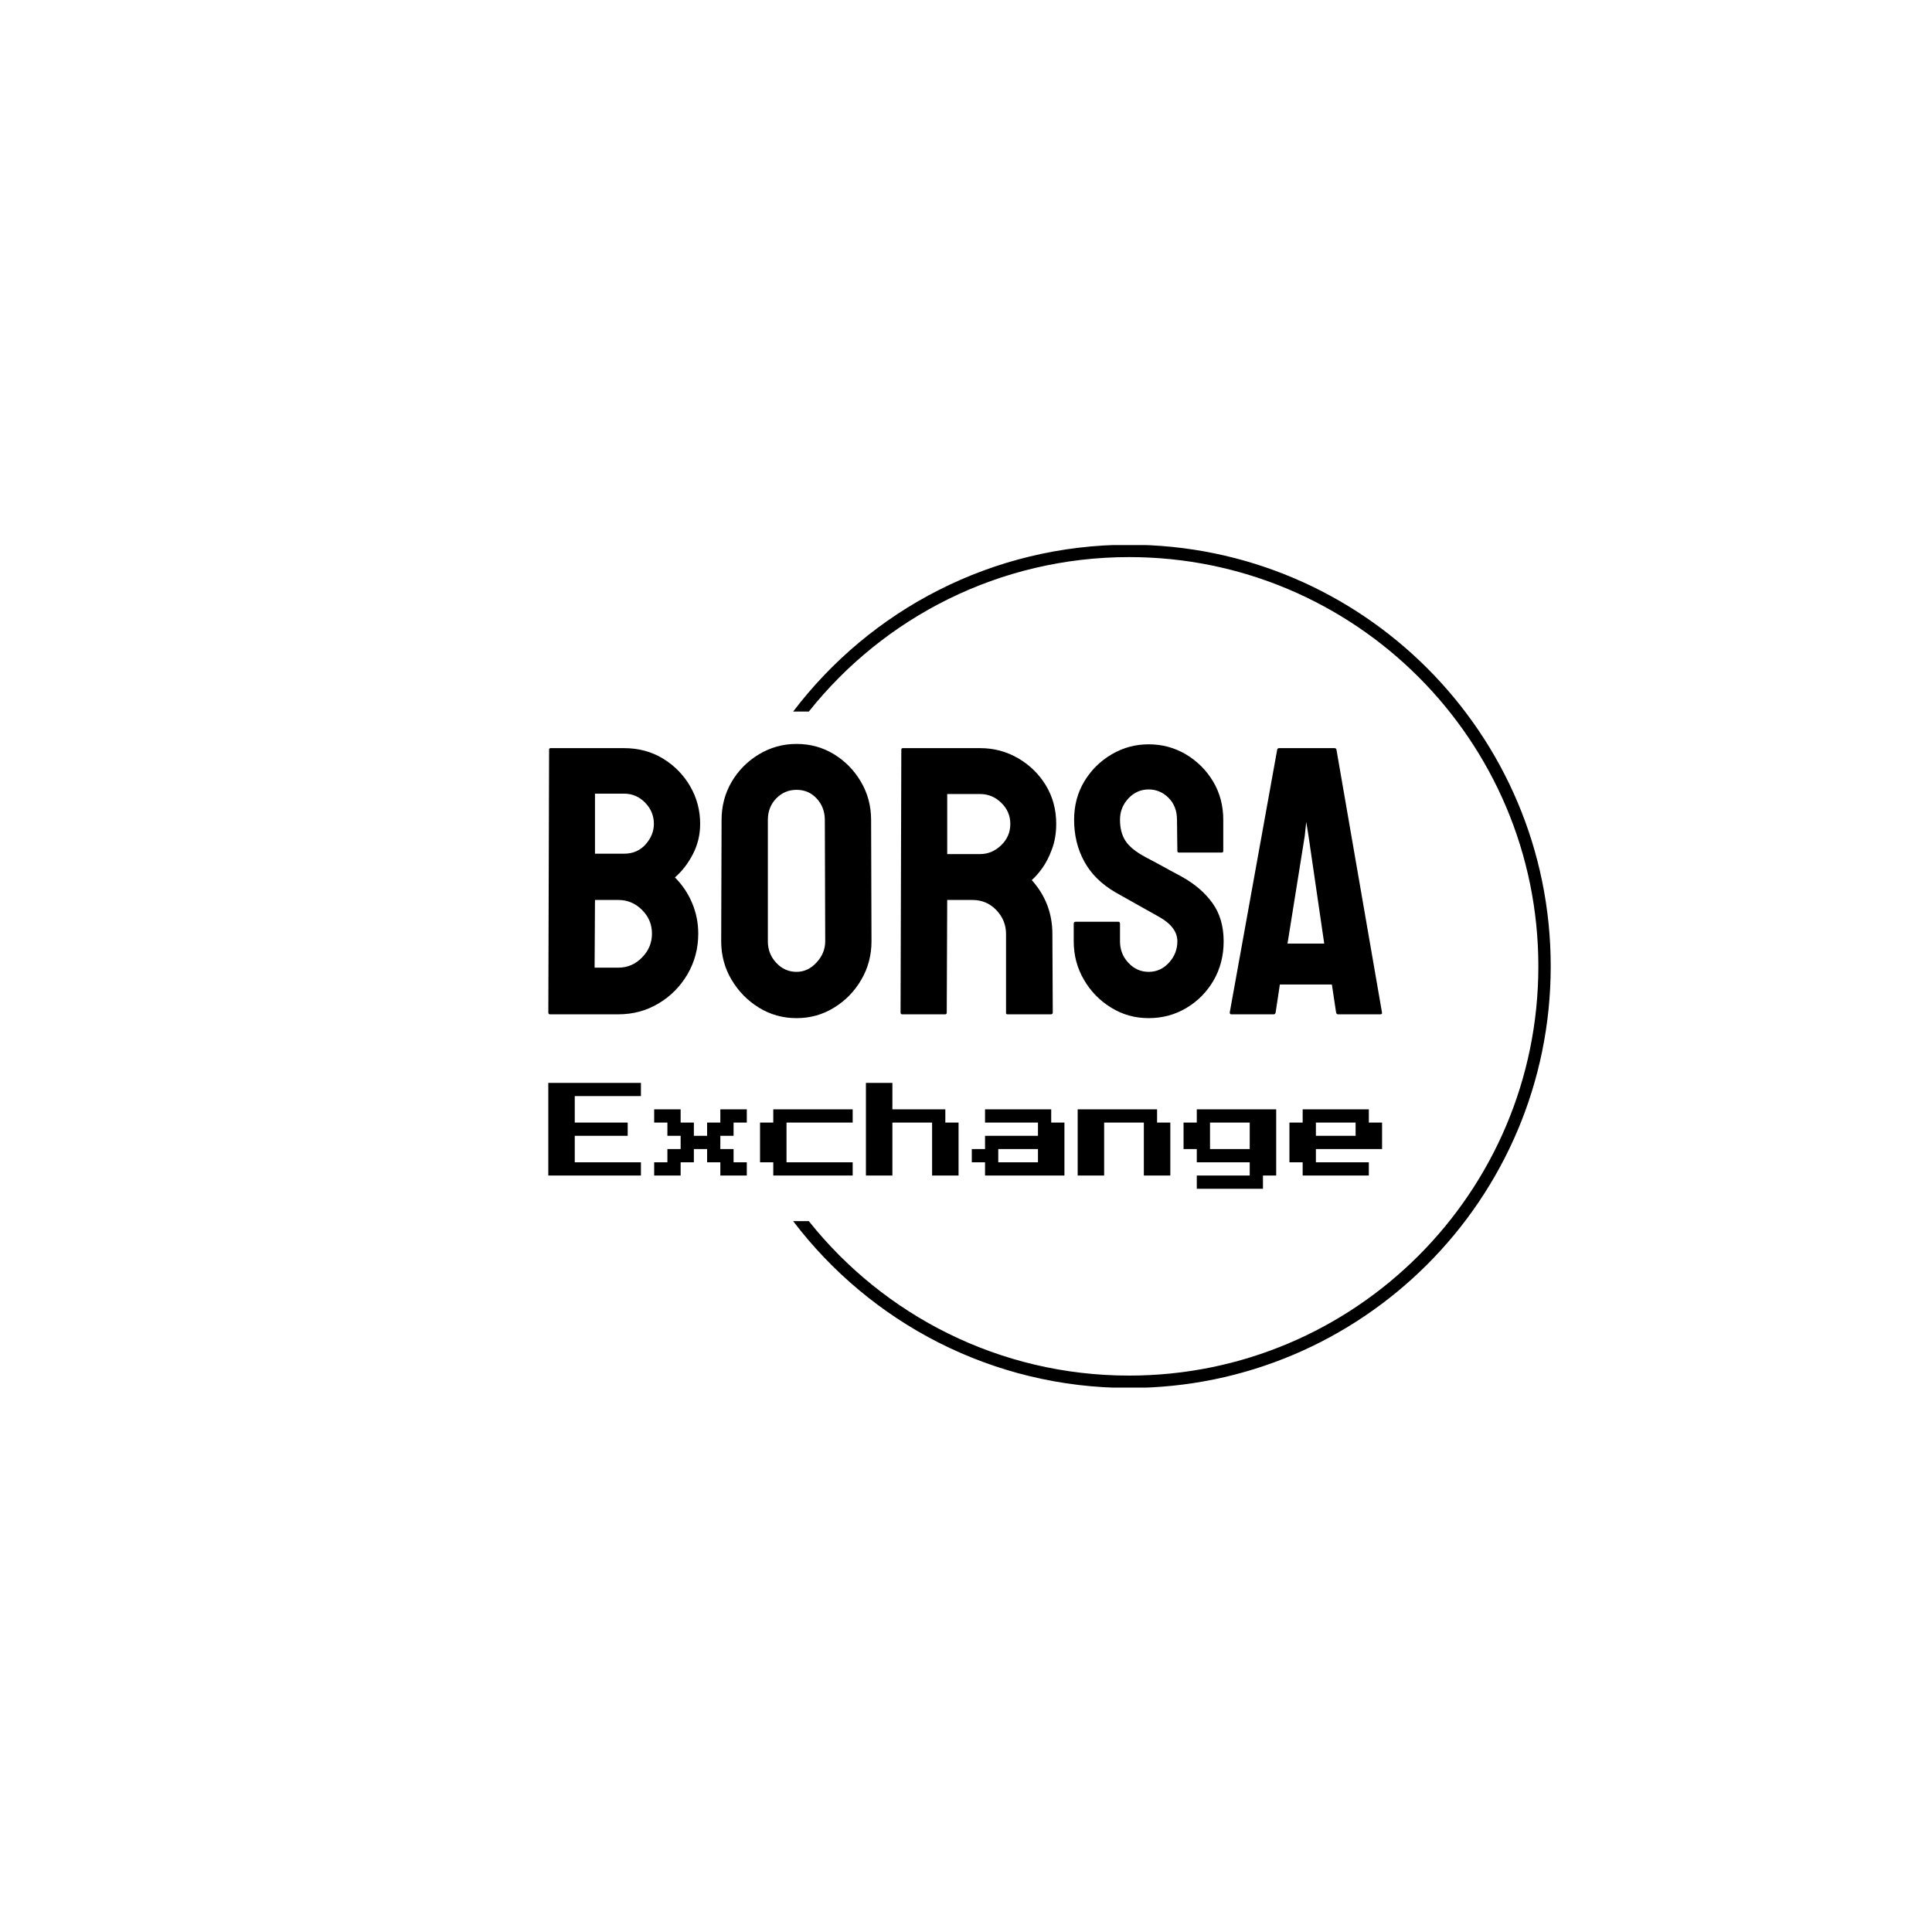
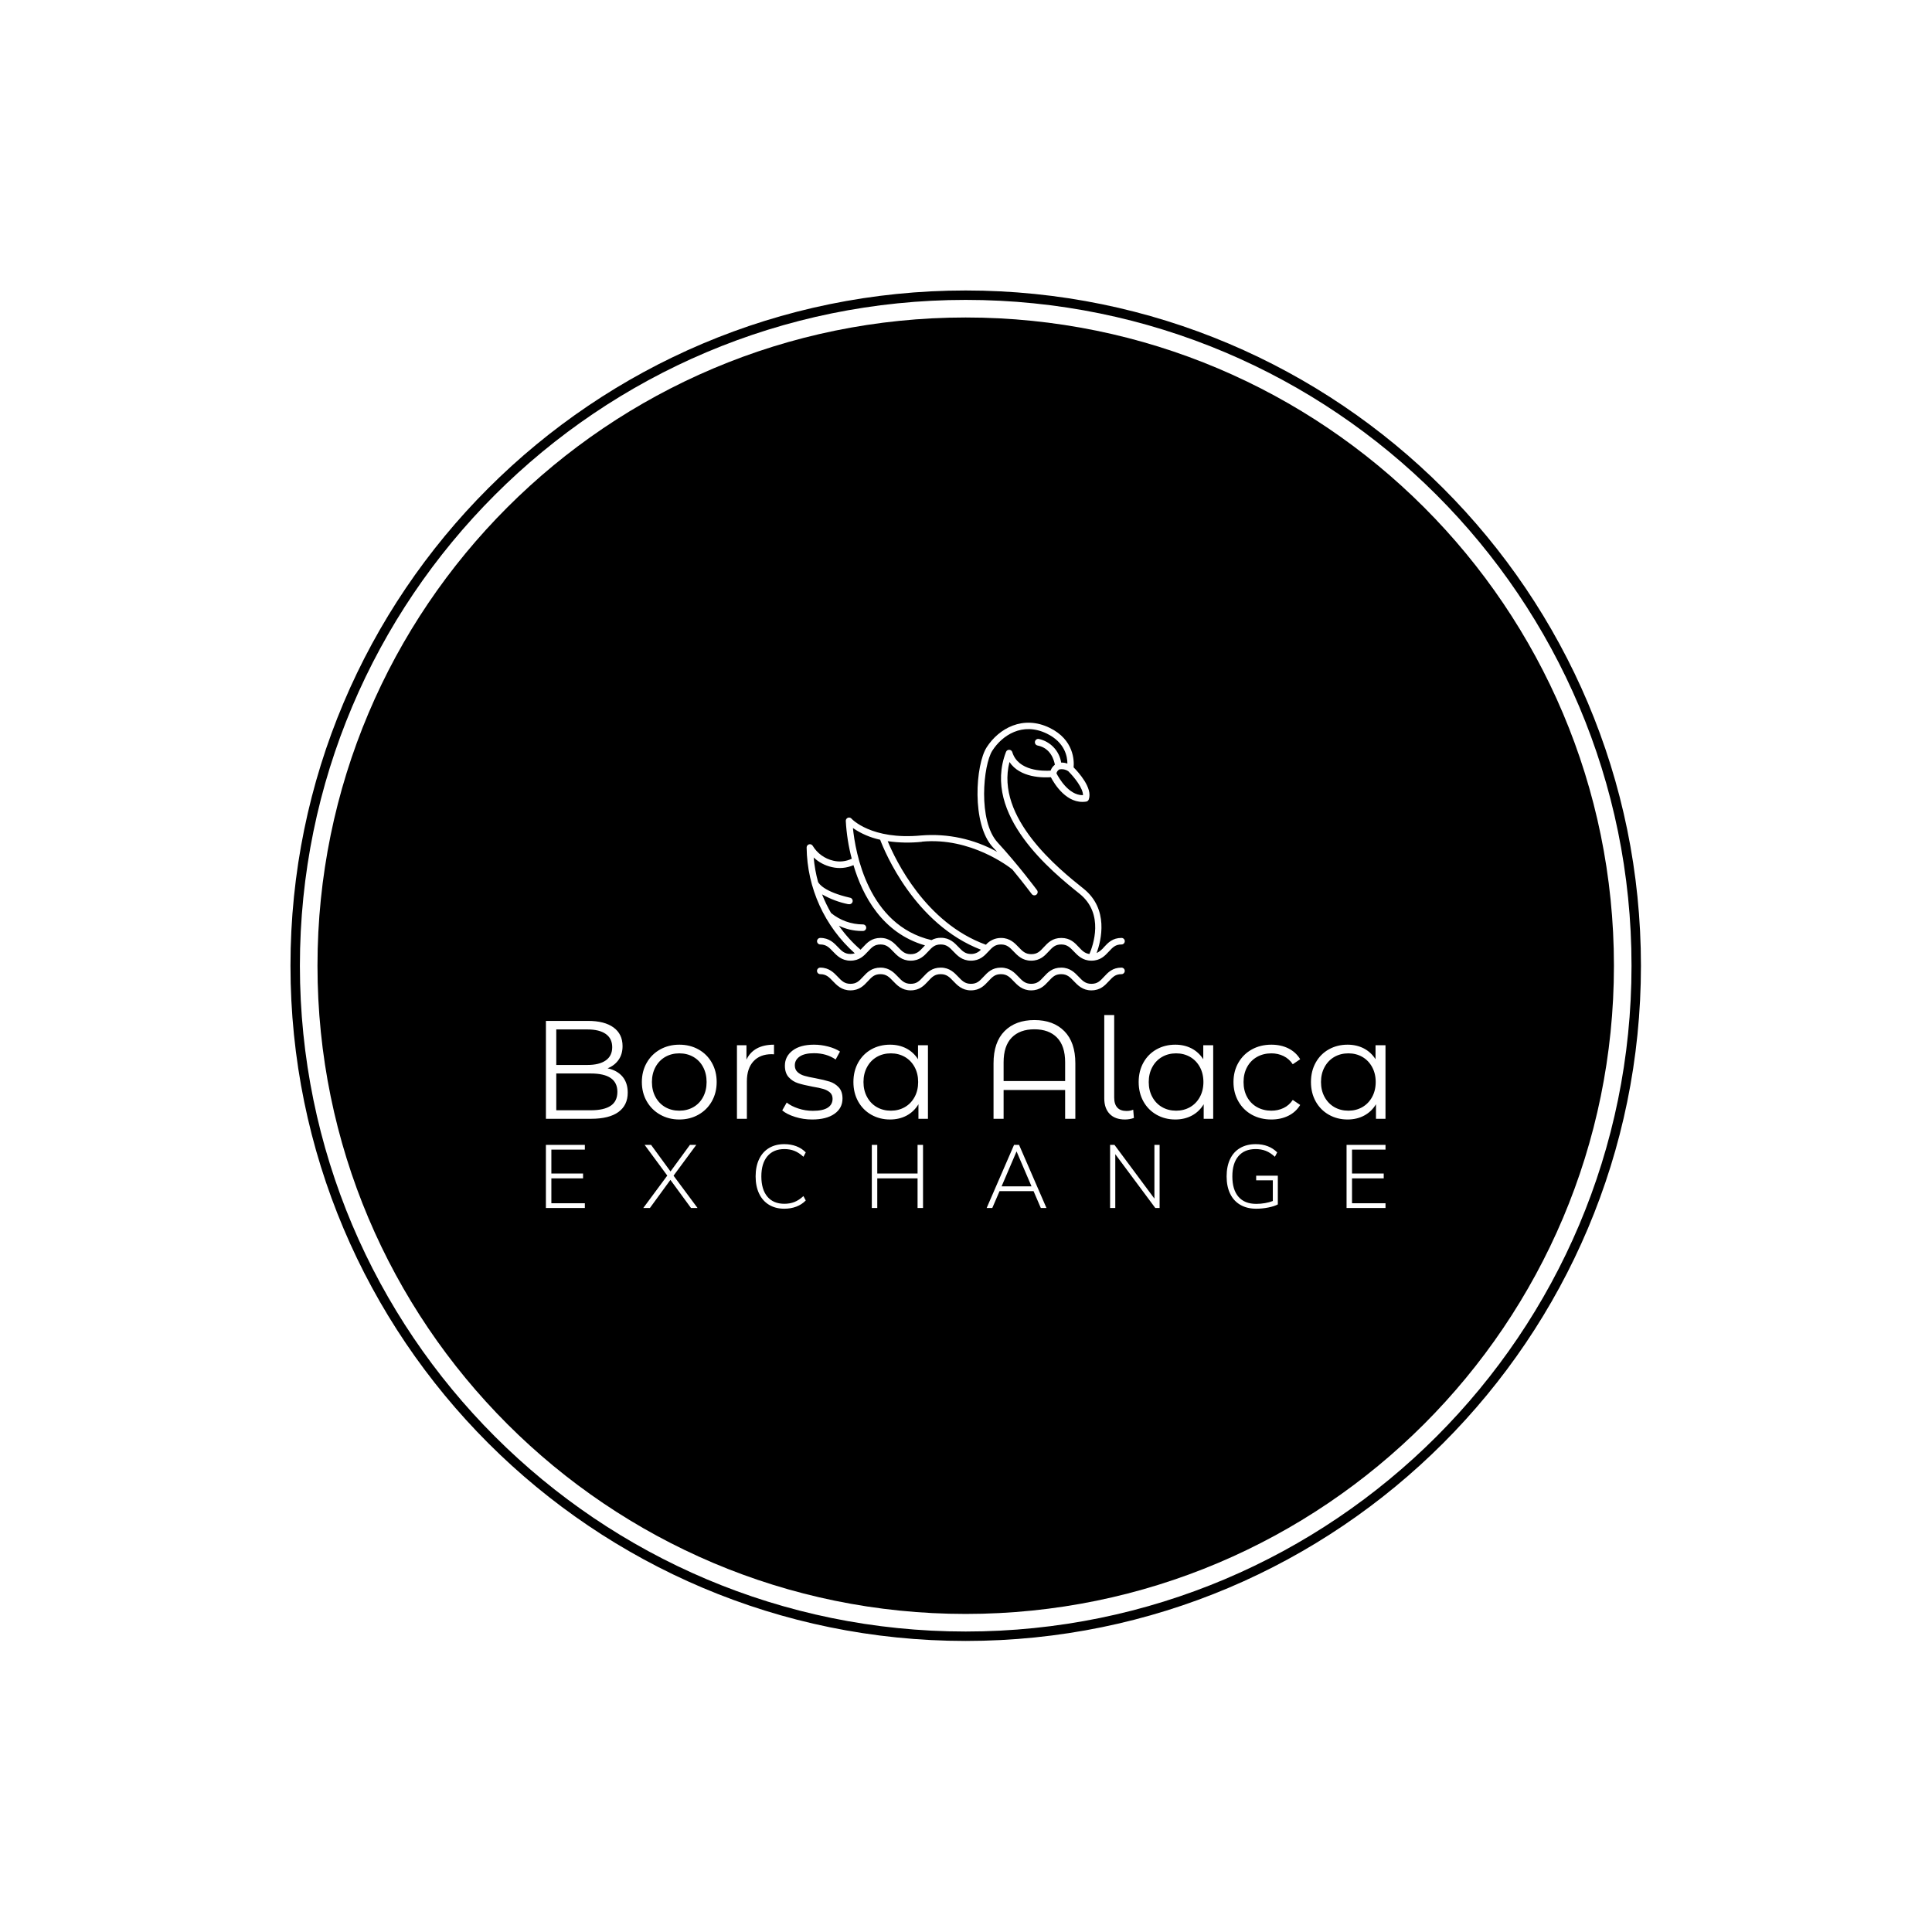
<svg xmlns="http://www.w3.org/2000/svg" version="1.1" width="1000" height="1000" viewBox="0 0 1000 1000">
  <rect width="1000" height="1000" fill="#ffffff" />
-   <g transform="matrix(0.7,0,0,0.7,149.5758,282.1266)">
-     <svg viewBox="0 0 396 247" data-background-color="#ffffff" preserveAspectRatio="xMidYMid meet" height="623" width="1000">
-       <g id="tight-bounds" transform="matrix(1,0,0,1,0.24,-0.1)">
-         <svg viewBox="0 0 395.52 247.2" height="247.2" width="395.52">
+   <g transform="matrix(0.7,0,0,0.7,149.849,150.1991)">
+     <svg viewBox="0 0 343 343" data-background-color="#ffbe79" preserveAspectRatio="xMidYMid meet" height="999" width="1000">
+       <g id="tight-bounds" transform="matrix(1,0,0,1,0.074,0.074)">
+         <svg viewBox="0 0 342.852 342.852" height="342.852" width="342.852">
          <g>
            <svg />
          </g>
          <g>
-             <svg viewBox="0 0 395.52 247.2" height="247.2" width="395.52">
-               <g transform="matrix(1,0,0,1,75.54432,58.39826)">
-                 <svg viewBox="0 0 244.431 130.403" height="130.403" width="244.431">
+             <svg viewBox="0 0 342.852 342.852" height="342.852" width="342.852">
+               <g>
+                 <path d="M0 171.426c0-94.676 76.75-171.426 171.426-171.426 94.676 0 171.426 76.75 171.426 171.426 0 94.676-76.75 171.426-171.426 171.426-94.676 0-171.426-76.75-171.426-171.426zM171.426 340.46c93.355 0 169.034-75.679 169.034-169.034 0-93.355-75.679-169.034-169.034-169.034-93.355 0-169.034 75.679-169.034 169.034 0 93.355 75.679 169.034 169.034 169.034z" data-fill-palette-color="tertiary" fill="#000000" stroke="transparent" />
+                 <ellipse rx="164.569" ry="164.569" cx="171.426" cy="171.426" fill="#000000" stroke="transparent" stroke-width="0" fill-opacity="1" data-fill-palette-color="tertiary" />
+               </g>
+               <g transform="matrix(1,0,0,1,64.84656,109.7326)">
+                 <svg viewBox="0 0 213.158 123.386" height="123.386" width="213.158">
                  <g>
-                     <svg viewBox="0 0 244.431 130.403" height="130.403" width="244.431">
+                     <svg viewBox="0 0 213.158 123.386" height="123.386" width="213.158">
                      <g>
-                         <svg viewBox="0 0 244.431 130.403" height="130.403" width="244.431">
-                           <g>
-                             <svg viewBox="0 0 244.431 130.403" height="130.403" width="244.431">
+                         <svg viewBox="0 0 213.158 123.386" height="123.386" width="213.158">
+                           <g transform="matrix(1,0,0,1,0,74.21533)">
+                             <svg viewBox="0 0 213.158 49.171" height="49.171" width="213.158">
                              <g id="textblocktransform">
-                                 <svg viewBox="0 0 244.431 130.403" height="130.403" width="244.431" id="textblock">
+                                 <svg viewBox="0 0 213.158 49.171" height="49.171" width="213.158" id="textblock">
                                  <g>
-                                     <svg viewBox="0 0 244.431 80.387" height="80.387" width="244.431">
+                                     <svg viewBox="0 0 213.158 26.521" height="26.521" width="213.158">
                                      <g transform="matrix(1,0,0,1,0,0)">
-                                         <svg width="244.431" viewBox="2 -35.35 108.998 35.85" height="80.387" data-palette-color="#124948">
-                                           <path d="M11.15 0L2.2 0Q2 0 2-0.25L2-0.25 2.1-34.6Q2.1-34.8 2.3-34.8L2.3-34.8 11.9-34.8Q14.75-34.8 17-33.43 19.25-32.05 20.55-29.8 21.85-27.55 21.85-24.9L21.85-24.9Q21.85-22.75 20.88-20.9 19.9-19.05 18.55-17.9L18.55-17.9Q20-16.45 20.8-14.55 21.6-12.65 21.6-10.55L21.6-10.55Q21.6-7.65 20.2-5.25 18.8-2.85 16.43-1.43 14.05 0 11.15 0L11.15 0ZM8.1-28.85L8.1-21 11.9-21Q13.65-21 14.73-22.23 15.8-23.45 15.8-24.9L15.8-24.9Q15.8-26.5 14.65-27.68 13.5-28.85 11.9-28.85L11.9-28.85 8.1-28.85ZM8.1-14.95L8.05-6.1 11.15-6.1Q12.95-6.1 14.25-7.43 15.55-8.75 15.55-10.55L15.55-10.55Q15.55-12.35 14.25-13.65 12.95-14.95 11.15-14.95L11.15-14.95 8.1-14.95ZM34.45 0.5L34.45 0.5Q31.75 0.5 29.52-0.88 27.3-2.25 25.95-4.53 24.6-6.8 24.6-9.55L24.6-9.55 24.65-25.4Q24.65-28.15 25.97-30.4 27.3-32.65 29.55-34 31.8-35.35 34.45-35.35L34.45-35.35Q37.15-35.35 39.35-34 41.55-32.65 42.87-30.4 44.2-28.15 44.2-25.4L44.2-25.4 44.25-9.55Q44.25-6.8 42.92-4.53 41.6-2.25 39.37-0.88 37.15 0.5 34.45 0.5ZM34.45-5.55L34.45-5.55Q35.95-5.55 37.07-6.78 38.2-8 38.2-9.55L38.2-9.55 38.15-25.4Q38.15-27.05 37.1-28.2 36.05-29.35 34.45-29.35L34.45-29.35Q32.9-29.35 31.8-28.23 30.7-27.1 30.7-25.4L30.7-25.4 30.7-9.55Q30.7-7.9 31.8-6.73 32.9-5.55 34.45-5.55ZM53.9 0L48.25 0Q48.05 0 48.05-0.25L48.05-0.25 48.15-34.6Q48.15-34.8 48.34-34.8L48.34-34.8 58.45-34.8Q61.15-34.8 63.42-33.48 65.7-32.15 67.05-29.93 68.4-27.7 68.4-24.9L68.4-24.9Q68.4-23.05 67.84-21.58 67.3-20.1 66.55-19.07 65.8-18.05 65.2-17.55L65.2-17.55Q67.9-14.55 67.9-10.5L67.9-10.5 67.95-0.25Q67.95 0 67.7 0L67.7 0 62.05 0Q61.84 0 61.84-0.15L61.84-0.15 61.84-10.5Q61.84-12.3 60.57-13.63 59.3-14.95 57.45-14.95L57.45-14.95 54.15-14.95 54.09-0.25Q54.09 0 53.9 0L53.9 0ZM54.15-28.8L54.15-20.95 58.45-20.95Q60-20.95 61.2-22.1 62.4-23.25 62.4-24.9L62.4-24.9Q62.4-26.5 61.22-27.65 60.05-28.8 58.45-28.8L58.45-28.8 54.15-28.8ZM80.49 0.5L80.49 0.5Q77.79 0.5 75.57-0.88 73.34-2.25 72.02-4.53 70.69-6.8 70.69-9.55L70.69-9.55 70.69-11.85Q70.69-12.1 70.94-12.1L70.94-12.1 76.54-12.1Q76.74-12.1 76.74-11.85L76.74-11.85 76.74-9.55Q76.74-7.9 77.84-6.73 78.94-5.55 80.49-5.55L80.49-5.55Q82.04-5.55 83.14-6.75 84.24-7.95 84.24-9.55L84.24-9.55Q84.24-11.4 81.84-12.75L81.84-12.75Q81.04-13.2 79.34-14.15 77.64-15.1 76.14-15.95L76.14-15.95Q73.39-17.55 72.07-19.98 70.74-22.4 70.74-25.45L70.74-25.45Q70.74-28.25 72.09-30.48 73.44-32.7 75.67-34 77.89-35.3 80.49-35.3L80.49-35.3Q83.14-35.3 85.37-33.98 87.59-32.65 88.92-30.43 90.24-28.2 90.24-25.45L90.24-25.45 90.24-21.35Q90.24-21.15 90.04-21.15L90.04-21.15 84.44-21.15Q84.24-21.15 84.24-21.35L84.24-21.35 84.19-25.45Q84.19-27.2 83.09-28.3 81.99-29.4 80.49-29.4L80.49-29.4Q78.94-29.4 77.84-28.23 76.74-27.05 76.74-25.45L76.74-25.45Q76.74-23.8 77.44-22.7 78.14-21.6 79.99-20.6L79.99-20.6Q80.24-20.45 80.97-20.08 81.69-19.7 82.54-19.23 83.39-18.75 84.07-18.4 84.74-18.05 84.89-17.95L84.89-17.95Q87.39-16.55 88.84-14.53 90.29-12.5 90.29-9.55L90.29-9.55Q90.29-6.7 88.97-4.42 87.64-2.15 85.42-0.83 83.19 0.5 80.49 0.5ZM91.09-0.25L91.09-0.25 97.29-34.6Q97.34-34.8 97.54-34.8L97.54-34.8 104.79-34.8Q104.99-34.8 105.04-34.6L105.04-34.6 110.99-0.25Q111.04 0 110.79 0L110.79 0 105.24 0Q105.04 0 104.99-0.25L104.99-0.25 104.44-3.9 97.64-3.9 97.09-0.25Q97.04 0 96.84 0L96.84 0 91.29 0Q91.09 0 91.09-0.25ZM100.89-23.3L98.64-9.25 103.44-9.25 101.39-23.3 101.09-25.15 100.89-23.3Z" opacity="1" transform="matrix(1,0,0,1,0,0)" fill="#000000" class="wordmark-text-0" data-fill-palette-color="primary" id="text-0" />
+                                         <svg width="213.158" viewBox="5.7 -37.1 300.18 37.35" height="26.521" data-palette-color="#ffbe79">
+                                           <path d="M27.75-18.05Q31.2-17.3 33.08-15.08 34.95-12.85 34.95-9.35L34.95-9.35Q34.95-4.85 31.63-2.43 28.3 0 21.8 0L21.8 0 5.7 0 5.7-35 20.8-35Q26.65-35 29.88-32.65 33.1-30.3 33.1-26L33.1-26Q33.1-23.1 31.68-21.08 30.25-19.05 27.75-18.05L27.75-18.05ZM20.55-31.95L9.4-31.95 9.4-19.25 20.55-19.25Q24.8-19.25 27.1-20.88 29.4-22.5 29.4-25.6L29.4-25.6Q29.4-28.7 27.1-30.33 24.8-31.95 20.55-31.95L20.55-31.95ZM21.75-3.05Q26.45-3.05 28.85-4.65 31.25-6.25 31.25-9.65L31.25-9.65Q31.25-16.2 21.75-16.2L21.75-16.2 9.4-16.2 9.4-3.05 21.75-3.05ZM53.4 0.25Q49.6 0.25 46.55-1.48 43.5-3.2 41.75-6.25 40-9.3 40-13.15L40-13.15Q40-17 41.75-20.05 43.5-23.1 46.55-24.8 49.6-26.5 53.4-26.5L53.4-26.5Q57.2-26.5 60.25-24.8 63.3-23.1 65.02-20.05 66.75-17 66.75-13.15L66.75-13.15Q66.75-9.3 65.02-6.25 63.3-3.2 60.25-1.48 57.2 0.25 53.4 0.25L53.4 0.25ZM53.4-2.9Q56.2-2.9 58.42-4.17 60.65-5.45 61.9-7.8 63.15-10.15 63.15-13.15L63.15-13.15Q63.15-16.15 61.9-18.5 60.65-20.85 58.42-22.13 56.2-23.4 53.4-23.4L53.4-23.4Q50.6-23.4 48.37-22.13 46.15-20.85 44.87-18.5 43.6-16.15 43.6-13.15L43.6-13.15Q43.6-10.15 44.87-7.8 46.15-5.45 48.37-4.17 50.6-2.9 53.4-2.9L53.4-2.9ZM77.4-21.15Q78.65-23.8 81.12-25.15 83.6-26.5 87.25-26.5L87.25-26.5 87.25-23.05 86.4-23.1Q82.25-23.1 79.9-20.55 77.55-18 77.55-13.4L77.55-13.4 77.55 0 74 0 74-26.3 77.4-26.3 77.4-21.15ZM100.89 0.25Q97.69 0.25 94.77-0.68 91.84-1.6 90.19-3L90.19-3 91.79-5.8Q93.44-4.5 95.94-3.68 98.44-2.85 101.14-2.85L101.14-2.85Q104.74-2.85 106.47-3.98 108.19-5.1 108.19-7.15L108.19-7.15Q108.19-8.6 107.24-9.43 106.29-10.25 104.84-10.68 103.39-11.1 100.99-11.5L100.99-11.5Q97.79-12.1 95.84-12.73 93.89-13.35 92.52-14.85 91.14-16.35 91.14-19L91.14-19Q91.14-22.3 93.89-24.4 96.64-26.5 101.54-26.5L101.54-26.5Q104.09-26.5 106.64-25.83 109.19-25.15 110.84-24.05L110.84-24.05 109.29-21.2Q106.04-23.45 101.54-23.45L101.54-23.45Q98.14-23.45 96.42-22.25 94.69-21.05 94.69-19.1L94.69-19.1Q94.69-17.6 95.67-16.7 96.64-15.8 98.09-15.38 99.54-14.95 102.09-14.5L102.09-14.5Q105.24-13.9 107.14-13.3 109.04-12.7 110.39-11.25 111.74-9.8 111.74-7.25L111.74-7.25Q111.74-3.8 108.87-1.78 105.99 0.25 100.89 0.25L100.89 0.25ZM138.74-26.3L142.29-26.3 142.29 0 138.89 0 138.89-5.2Q137.29-2.55 134.67-1.15 132.04 0.25 128.74 0.25L128.74 0.25Q125.04 0.25 122.04-1.45 119.04-3.15 117.34-6.2 115.64-9.25 115.64-13.15L115.64-13.15Q115.64-17.05 117.34-20.1 119.04-23.15 122.04-24.83 125.04-26.5 128.74-26.5L128.74-26.5Q131.94-26.5 134.52-25.18 137.09-23.85 138.74-21.3L138.74-21.3 138.74-26.3ZM129.04-2.9Q131.79-2.9 134.02-4.17 136.24-5.45 137.52-7.8 138.79-10.15 138.79-13.15L138.79-13.15Q138.79-16.15 137.52-18.5 136.24-20.85 134.02-22.13 131.79-23.4 129.04-23.4L129.04-23.4Q126.24-23.4 124.02-22.13 121.79-20.85 120.52-18.5 119.24-16.15 119.24-13.15L119.24-13.15Q119.24-10.15 120.52-7.8 121.79-5.45 124.02-4.17 126.24-2.9 129.04-2.9L129.04-2.9ZM180.34-35.3Q187.14-35.3 191.06-31.33 194.99-27.35 194.99-19.85L194.99-19.85 194.99 0 191.34 0 191.34-10.3 169.34-10.3 169.34 0 165.74 0 165.74-19.85Q165.74-27.35 169.66-31.33 173.59-35.3 180.34-35.3L180.34-35.3ZM169.34-13.5L191.34-13.5 191.34-20.2Q191.34-26.05 188.44-29.03 185.54-32 180.34-32L180.34-32Q175.14-32 172.24-29.03 169.34-26.05 169.34-20.2L169.34-20.2 169.34-13.5ZM212.73 0.25Q209.18 0.25 207.26-1.75 205.33-3.75 205.33-7.3L205.33-7.3 205.33-37.1 208.88-37.1 208.88-7.6Q208.88-5.25 209.98-4.03 211.08-2.8 213.28-2.8L213.28-2.8Q214.68-2.8 215.68-3.25L215.68-3.25 215.93-0.3Q214.38 0.25 212.73 0.25L212.73 0.25ZM240.73-26.3L244.28-26.3 244.28 0 240.88 0 240.88-5.2Q239.28-2.55 236.66-1.15 234.03 0.25 230.73 0.25L230.73 0.25Q227.03 0.25 224.03-1.45 221.03-3.15 219.33-6.2 217.63-9.25 217.63-13.15L217.63-13.15Q217.63-17.05 219.33-20.1 221.03-23.15 224.03-24.83 227.03-26.5 230.73-26.5L230.73-26.5Q233.93-26.5 236.51-25.18 239.08-23.85 240.73-21.3L240.73-21.3 240.73-26.3ZM231.03-2.9Q233.78-2.9 236.01-4.17 238.23-5.45 239.51-7.8 240.78-10.15 240.78-13.15L240.78-13.15Q240.78-16.15 239.51-18.5 238.23-20.85 236.01-22.13 233.78-23.4 231.03-23.4L231.03-23.4Q228.23-23.4 226.01-22.13 223.78-20.85 222.51-18.5 221.23-16.15 221.23-13.15L221.23-13.15Q221.23-10.15 222.51-7.8 223.78-5.45 226.01-4.17 228.23-2.9 231.03-2.9L231.03-2.9ZM265.08 0.25Q261.18 0.25 258.1-1.45 255.03-3.15 253.28-6.23 251.53-9.3 251.53-13.15L251.53-13.15Q251.53-17 253.28-20.05 255.03-23.1 258.1-24.8 261.18-26.5 265.08-26.5L265.08-26.5Q268.48-26.5 271.15-25.18 273.83-23.85 275.38-21.3L275.38-21.3 272.73-19.5Q271.43-21.45 269.43-22.43 267.43-23.4 265.08-23.4L265.08-23.4Q262.23-23.4 259.95-22.13 257.68-20.85 256.4-18.5 255.13-16.15 255.13-13.15L255.13-13.15Q255.13-10.1 256.4-7.78 257.68-5.45 259.95-4.17 262.23-2.9 265.08-2.9L265.08-2.9Q267.43-2.9 269.43-3.85 271.43-4.8 272.73-6.75L272.73-6.75 275.38-4.95Q273.83-2.4 271.13-1.07 268.43 0.25 265.08 0.25L265.08 0.25ZM302.32-26.3L305.88-26.3 305.88 0 302.48 0 302.48-5.2Q300.88-2.55 298.25-1.15 295.63 0.25 292.32 0.25L292.32 0.25Q288.63 0.25 285.63-1.45 282.63-3.15 280.93-6.2 279.23-9.25 279.23-13.15L279.23-13.15Q279.23-17.05 280.93-20.1 282.63-23.15 285.63-24.83 288.63-26.5 292.32-26.5L292.32-26.5Q295.53-26.5 298.1-25.18 300.68-23.85 302.32-21.3L302.32-21.3 302.32-26.3ZM292.63-2.9Q295.38-2.9 297.6-4.17 299.82-5.45 301.1-7.8 302.38-10.15 302.38-13.15L302.38-13.15Q302.38-16.15 301.1-18.5 299.82-20.85 297.6-22.13 295.38-23.4 292.63-23.4L292.63-23.4Q289.82-23.4 287.6-22.13 285.38-20.85 284.1-18.5 282.82-16.15 282.82-13.15L282.82-13.15Q282.82-10.15 284.1-7.8 285.38-5.45 287.6-4.17 289.82-2.9 292.63-2.9L292.63-2.9Z" opacity="1" transform="matrix(1,0,0,1,0,0)" fill="#ffffff" class="wordmark-text-0" data-fill-palette-color="quaternary" id="text-0" />
                                        </svg>
                                      </g>
                                    </svg>
                                  </g>
-                                   <g transform="matrix(1,0,0,1,0,99.36457)">
-                                     <svg viewBox="0 0 244.431 31.039" height="31.039" width="244.431">
+                                   <g transform="matrix(1,0,0,1,0,32.78141)">
+                                     <svg viewBox="0 0 213.158 16.39" height="16.39" width="213.158">
                                      <g transform="matrix(1,0,0,1,0,0)">
-                                         <svg width="244.431" viewBox="0 -50 393.75 50" height="31.039" data-palette-color="#abddd9">
-                                           <path d="M43.75-6.25L0-6.25 0-50 43.75-50 43.75-43.75 12.5-43.75 12.5-31.25 37.5-31.25 37.5-25 12.5-25 12.5-12.5 43.75-12.5 43.75-6.25ZM62.5-6.25L50-6.25 50-12.5 56.25-12.5 56.25-18.75 62.5-18.75 62.5-25 56.25-25 56.25-31.25 50-31.25 50-37.5 62.5-37.5 62.5-31.25 68.75-31.25 68.75-25 75-25 75-31.25 81.25-31.25 81.25-37.5 93.75-37.5 93.75-31.25 87.5-31.25 87.5-25 81.25-25 81.25-18.75 87.5-18.75 87.5-12.5 93.75-12.5 93.75-6.25 81.25-6.25 81.25-12.5 75-12.5 75-18.75 68.75-18.75 68.75-12.5 62.5-12.5 62.5-6.25ZM143.75-6.25L106.25-6.25 106.25-12.5 100-12.5 100-31.25 106.25-31.25 106.25-37.5 143.75-37.5 143.75-31.25 112.5-31.25 112.5-12.5 143.75-12.5 143.75-6.25ZM162.5-6.25L150-6.25 150-50 162.5-50 162.5-37.5 187.5-37.5 187.5-31.25 193.75-31.25 193.75-6.25 181.25-6.25 181.25-31.25 162.5-31.25 162.5-6.25ZM243.75-6.25L206.25-6.25 206.25-12.5 200-12.5 200-18.75 206.25-18.75 206.25-25 231.25-25 231.25-31.25 206.25-31.25 206.25-37.5 237.5-37.5 237.5-31.25 243.75-31.25 243.75-6.25ZM212.5-18.75L212.5-12.5 231.25-12.5 231.25-18.75 212.5-18.75ZM262.5-6.25L250-6.25 250-37.5 287.5-37.5 287.5-31.25 293.75-31.25 293.75-6.25 281.25-6.25 281.25-31.25 262.5-31.25 262.5-6.25ZM337.5 0L306.25 0 306.25-6.25 331.25-6.25 331.25-12.5 306.25-12.5 306.25-18.75 300-18.75 300-31.25 306.25-31.25 306.25-37.5 343.75-37.5 343.75-6.25 337.5-6.25 337.5 0ZM312.5-31.25L312.5-18.75 331.25-18.75 331.25-31.25 312.5-31.25ZM387.5-6.25L356.25-6.25 356.25-12.5 350-12.5 350-31.25 356.25-31.25 356.25-37.5 387.5-37.5 387.5-31.25 393.75-31.25 393.75-18.75 362.5-18.75 362.5-12.5 387.5-12.5 387.5-6.25ZM362.5-31.25L362.5-25 381.25-25 381.25-31.25 362.5-31.25Z" opacity="1" transform="matrix(1,0,0,1,0,0)" fill="#000000" class="slogan-text-1" data-fill-palette-color="secondary" id="text-1" />
+                                         <svg width="213.158" viewBox="4.55 -35.65 468.85 36.05" height="16.39" data-palette-color="#ffbe79">
+                                           <path d="M26.3 0L4.55 0 4.55-35.25 26.3-35.25 26.3-32.6 7.6-32.6 7.6-19.25 25.3-19.25 25.3-16.55 7.6-16.55 7.6-2.65 26.3-2.65 26.3 0ZM88.53-35.25L75.83-18.05 89.23 0 85.58 0 74.08-15.7 62.63 0 58.93 0 72.33-18.1 59.68-35.25 63.28-35.25 74.13-20.4 84.98-35.25 88.53-35.25ZM137.66 0.4Q132.76 0.4 129.16-1.78 125.56-3.95 123.61-8.03 121.66-12.1 121.66-17.65L121.66-17.65Q121.66-23.2 123.61-27.28 125.56-31.35 129.16-33.5 132.76-35.65 137.66-35.65L137.66-35.65Q141.31-35.65 144.36-34.5 147.41-33.35 149.66-31.05L149.66-31.05 148.36-28.6Q145.86-30.9 143.33-31.9 140.81-32.9 137.71-32.9L137.71-32.9Q131.61-32.9 128.23-28.9 124.86-24.9 124.86-17.65L124.86-17.65Q124.86-10.35 128.21-6.35 131.56-2.35 137.71-2.35L137.71-2.35Q140.81-2.35 143.33-3.35 145.86-4.35 148.36-6.65L148.36-6.65 149.66-4.2Q147.41-1.9 144.36-0.75 141.31 0.4 137.66 0.4L137.66 0.4ZM212.09-19.25L212.09-35.25 215.14-35.25 215.14 0 212.09 0 212.09-16.55 189.59-16.55 189.59 0 186.54 0 186.54-35.25 189.59-35.25 189.59-19.25 212.09-19.25ZM284.07 0L280.92 0 276.87-9.4 257.87-9.4 253.82 0 250.67 0 265.97-35.25 268.77-35.25 284.07 0ZM267.37-31.6L259.02-12.1 275.72-12.1 267.37-31.6ZM344.35-5.25L344.35-35.25 347.25-35.25 347.25 0 344.85 0 322.5-30.05 322.5 0 319.6 0 319.6-35.25 322.05-35.25 344.35-5.25ZM401.17-18.05L413.27-18.05 413.27-2Q411.32-0.95 407.97-0.28 404.62 0.4 401.22 0.4L401.22 0.4Q396.07 0.4 392.35-1.75 388.62-3.9 386.65-7.95 384.67-12 384.67-17.65L384.67-17.65Q384.67-23.25 386.62-27.33 388.57-31.4 392.25-33.52 395.92-35.65 400.92-35.65L400.92-35.65Q408.32-35.65 412.92-31.05L412.92-31.05 411.62-28.6Q409.12-30.9 406.57-31.9 404.02-32.9 400.87-32.9L400.87-32.9Q394.62-32.9 391.25-28.93 387.87-24.95 387.87-17.65L387.87-17.65Q387.87-10.2 391.3-6.25 394.72-2.3 401.22-2.3L401.22-2.3Q403.72-2.3 406.12-2.73 408.52-3.15 410.47-3.9L410.47-3.9 410.47-15.45 401.17-15.45 401.17-18.05ZM473.4 0L451.65 0 451.65-35.25 473.4-35.25 473.4-32.6 454.7-32.6 454.7-19.25 472.4-19.25 472.4-16.55 454.7-16.55 454.7-2.65 473.4-2.65 473.4 0Z" opacity="1" transform="matrix(1,0,0,1,0,0)" fill="#ffffff" class="slogan-text-1" data-fill-palette-color="quaternary" id="text-1" />
                                        </svg>
                                      </g>
                                    </svg>
                                  </g>
                                </svg>
                              </g>
                            </svg>
                          </g>
+                           <g transform="matrix(1,0,0,1,66.19302,0)">
+                             <svg viewBox="0 0 80.772 67.954" height="67.954" width="80.772">
+                               <g>
+                                 <svg data-name="Layer 1" viewBox="1.42 10.562 97.18 81.758" x="0" y="0" height="67.954" width="80.772" class="icon-icon-0" data-fill-palette-color="quaternary" id="icon-0">
+                                   <path d="M97.59 85.37c-2.74 0-4.12 1.48-5.33 2.79s-2 2.16-3.87 2.16-2.75-1-3.87-2.16-2.6-2.79-5.33-2.79-4.12 1.48-5.33 2.79-2 2.16-3.87 2.16-2.75-1-3.87-2.16-2.6-2.79-5.33-2.79-4.11 1.48-5.33 2.79-2 2.16-3.87 2.16-2.75-1-3.87-2.16-2.6-2.79-5.33-2.79-4.12 1.48-5.33 2.79-2 2.16-3.87 2.16-2.75-1-3.87-2.16-2.6-2.79-5.33-2.79-4.12 1.48-5.33 2.79-2 2.16-3.87 2.16-2.75-1-3.87-2.16-2.6-2.79-5.33-2.79a1 1 0 1 0 0 2c1.87 0 2.75 1 3.87 2.16s2.6 2.79 5.33 2.79 4.12-1.48 5.33-2.79 2-2.16 3.87-2.16 2.75 1 3.87 2.16 2.6 2.79 5.33 2.79 4.12-1.48 5.33-2.79 2-2.16 3.87-2.16 2.75 1 3.87 2.16 2.6 2.79 5.33 2.79 4.11-1.48 5.33-2.79 2-2.16 3.87-2.16 2.75 1 3.87 2.16 2.6 2.79 5.33 2.79 4.11-1.48 5.33-2.79 2-2.16 3.87-2.16 2.75 1 3.87 2.16 2.6 2.79 5.33 2.79 4.11-1.48 5.33-2.79 2-2.16 3.87-2.16a1 1 0 0 0 0-2Z" fill="#ffffff" data-fill-palette-color="quaternary" />
+                                   <path d="M16.13 81a4.18 4.18 0 0 1-1.33 0.2c-1.87 0-2.75-1-3.87-2.16S8.34 76.3 5.6 76.3a1 1 0 1 0 0 2c1.87 0 2.75 1 3.87 2.16s2.6 2.79 5.33 2.79 4.12-1.48 5.33-2.79 2-2.16 3.87-2.16 2.75 1 3.87 2.16 2.6 2.79 5.33 2.79 4.12-1.48 5.33-2.79 2-2.16 3.87-2.16 2.75 1 3.87 2.16 2.6 2.79 5.33 2.79 4.11-1.48 5.33-2.79 2-2.16 3.87-2.16 2.75 1 3.87 2.16 2.6 2.79 5.33 2.79 4.11-1.48 5.33-2.79 2-2.16 3.87-2.16 2.75 1 3.87 2.16 2.6 2.79 5.33 2.79 4.11-1.48 5.33-2.79 2-2.16 3.87-2.16a1 1 0 0 0 0-2c-2.74 0-4.12 1.48-5.33 2.79A6.94 6.94 0 0 1 90 80.93c1.42-3.91 3.78-13.46-4-19.68-7.53-6-27-21.65-22.62-38.68 3.25 4.89 10.34 4.8 12.64 4.64 1.09 2.08 4.89 8.33 10.74 7.46A1 1 0 0 0 87.6 34c1.27-3.49-3.2-8.35-4.63-9.79 0.18-1.95 0.17-8.43-7.32-12.08-8.1-3.95-15.49 0.13-19.22 5.92C53 23.33 51.74 41.51 58.29 48.59L59.61 50A40.93 40.93 0 0 0 36.45 45c-15.29 1.46-21.27-5.06-21.32-5.13a1 1 0 0 0-1.75 0.68A57.72 57.72 0 0 0 15.2 52.11a8.39 8.39 0 0 1-5.65 0.6 9.94 9.94 0 0 1-6.28-4.56 1 1 0 0 0-1.85 0.54A44 44 0 0 0 16.13 81Zm69.7-48.3h-0.1c-4.3 0-7.29-5.3-8-6.68a1.79 1.79 0 0 1 0.91-1.2 3.66 3.66 0 0 1 2.67 0.53C83.24 27.26 85.91 30.64 85.83 32.75Zm-49.2 14.2c14.88-1.43 26.64 7.7 27.62 8.49 3.45 4.17 5.89 7.46 5.93 7.5a1 1 0 1 0 1.61-1.19c-0.06-0.08-5.68-7.65-12-14.52-6.1-6.59-4.44-23.73-1.65-28.07 3-4.68 9.19-8.85 16.67-5.21 5.51 2.69 6.26 7 6.26 9.15a5.38 5.38 0 0 0-1.9-0.31 8.8 8.8 0 0 0-6.82-7.21 1 1 0 0 0-0.38 2c4 0.79 5 4.41 5.28 5.86a3.86 3.86 0 0 0-1.31 1.81c-2.24 0.14-9.91 0.2-11.7-5.65a1 1 0 0 0-0.92-0.71 1 1 0 0 0-1 0.64C54.86 38.8 76.61 56.25 84.8 62.82c7.64 6.13 4.07 15.89 3 18.39-1.45-0.19-2.26-1.05-3.25-2.11-1.22-1.31-2.6-2.79-5.33-2.79s-4.12 1.48-5.33 2.79-2 2.16-3.87 2.16-2.75-1-3.87-2.16-2.6-2.79-5.33-2.79a6.13 6.13 0 0 0-4.64 2.07c-18.52-6.7-27.63-25.92-30-31.63A42.17 42.17 0 0 0 36.64 46.94Zm-12.77-0.64c1.4 3.71 10.52 25.8 30.79 33.64a4.05 4.05 0 0 1-3 1.31c-1.86 0-2.75-1-3.87-2.16s-2.6-2.79-5.33-2.79a5.83 5.83 0 0 0-2.89 0.71c-19.44-4.54-23.26-26.91-24-34.23A23.52 23.52 0 0 0 23.87 46.31ZM9.09 54.66a10.48 10.48 0 0 0 6.64-0.59c2.78 9.36 8.8 20.75 21.84 24.51l-0.5 0.53c-1.12 1.21-2 2.16-3.87 2.16s-2.75-1-3.87-2.16S26.75 76.3 24 76.3s-4.12 1.48-5.33 2.79c-0.27 0.29-0.52 0.56-0.78 0.81a40 40 0 0 1-6.61-7.32 16.1 16.1 0 0 0 6.85 1.6h0.49a1 1 0 0 0 1-1 1 1 0 0 0-1-1 15.44 15.44 0 0 1-9.74-3.49A42.62 42.62 0 0 1 6.14 63a27.12 27.12 0 0 0 8 3l0.23 0a1 1 0 0 0 0.22-2c-7.78-1.79-9.41-4.25-9.68-4.8a42.29 42.29 0 0 1-1.34-7.47A11.84 11.84 0 0 0 9.09 54.66Z" fill="#ffffff" data-fill-palette-color="quaternary" />
+                                 </svg>
+                               </g>
+                             </svg>
+                           </g>
+                           <g />
                        </svg>
                      </g>
                    </svg>
                  </g>
                </svg>
              </g>
-               <g>
-                 <path d="M245.816 0c68.262 0 123.6 55.338 123.6 123.6 0 68.262-55.338 123.6-123.6 123.6-40.199 0-75.915-19.19-98.489-48.91h4.592c21.981 27.597 55.873 45.285 93.897 45.285 66.261 0 119.975-53.715 119.975-119.975 0-66.261-53.715-119.975-119.975-119.975-38.023 0-71.915 17.688-93.897 45.285l-4.592 0c22.573-29.719 58.29-48.91 98.489-48.91z" fill="#000000" stroke="transparent" data-fill-palette-color="tertiary" />
-               </g>
            </svg>
          </g>
          <defs />
        </svg>
-         <rect width="395.52" height="247.2" fill="none" stroke="none" visibility="hidden" />
+         <rect width="342.852" height="342.852" fill="none" stroke="none" visibility="hidden" />
      </g>
    </svg>
  </g>
</svg>
